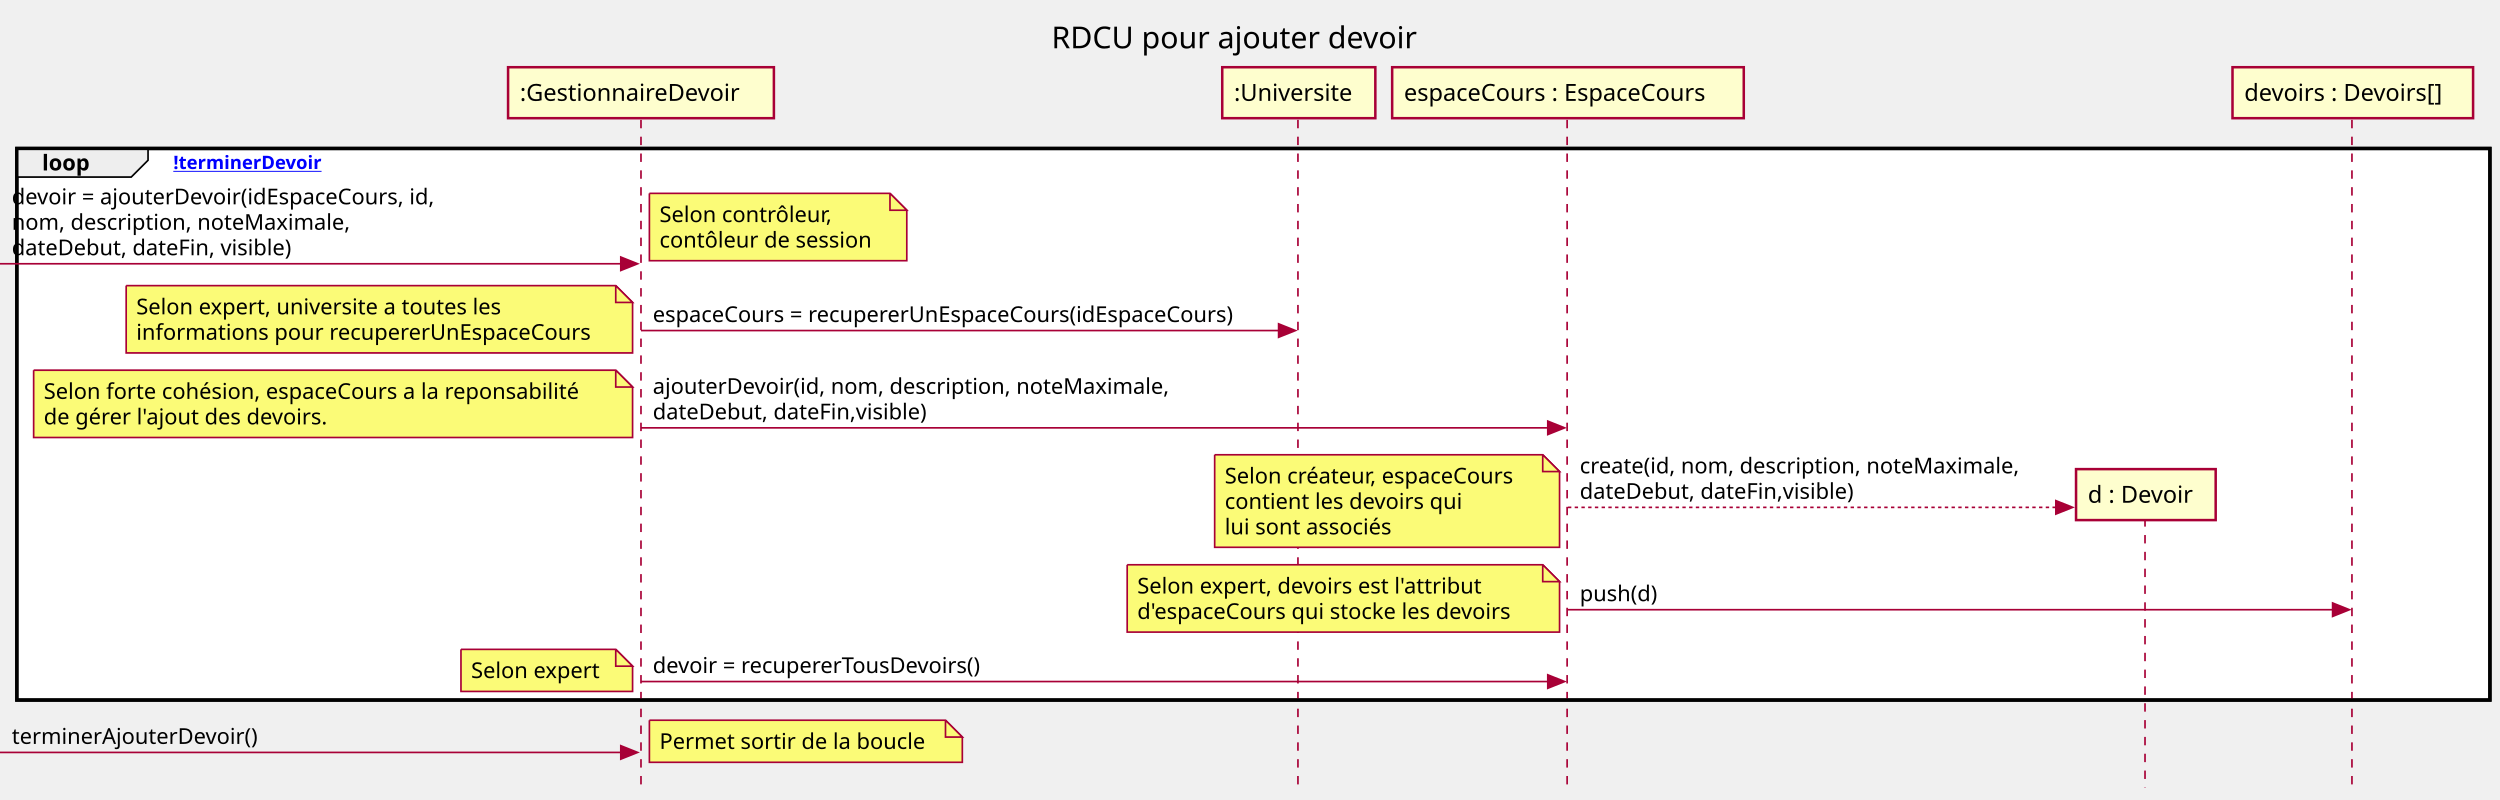
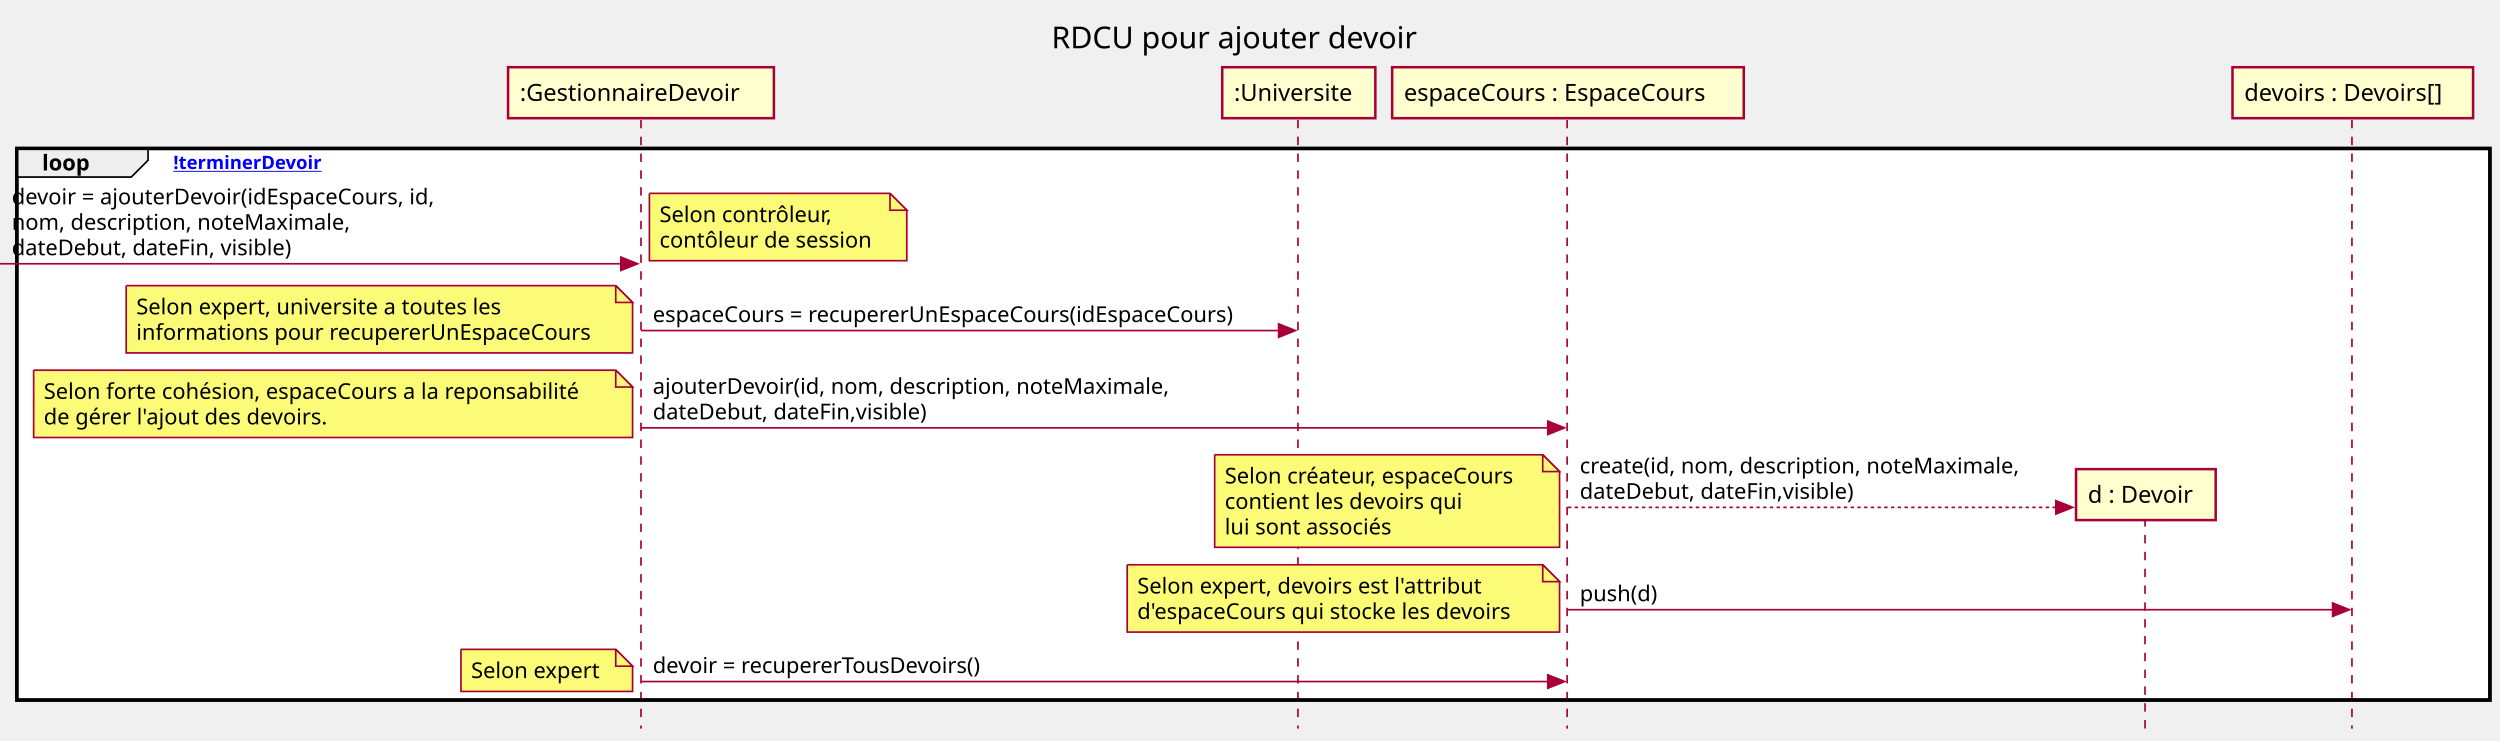
- <svg xmlns="http://www.w3.org/2000/svg" xmlns:xlink="http://www.w3.org/1999/xlink" contentScriptType="application/ecmascript" contentStyleType="text/css" height="475px" preserveAspectRatio="none" style="width:1486px;height:475px;background:#FFFFFF;" version="1.1" viewBox="0 0 1486 475" width="1486px" zoomAndPan="magnify">
+ <svg xmlns="http://www.w3.org/2000/svg" xmlns:xlink="http://www.w3.org/1999/xlink" contentScriptType="application/ecmascript" contentStyleType="text/css" height="440px" preserveAspectRatio="none" style="width:1486px;height:440px;background:#FFFFFF;" version="1.1" viewBox="0 0 1486 440" width="1486px" zoomAndPan="magnify">
  <defs />
  <g>
    <text fill="#000000" font-family="Verdana" font-size="18" lengthAdjust="spacing" textLength="240" x="625" y="28.708">RDCU pour ajouter devoir</text>
    <rect fill="#FFFFFF" height="327.859" style="stroke:#000000;stroke-width:2.0;" width="1470" x="10" y="88.25" />
-     <line style="stroke:#A80036;stroke-width:1.0;stroke-dasharray:5.0,5.0;" x1="381" x2="381" y1="71.25" y2="468.242" />
-     <line style="stroke:#A80036;stroke-width:1.0;stroke-dasharray:5.0,5.0;" x1="771.5" x2="771.5" y1="71.25" y2="468.242" />
-     <line style="stroke:#A80036;stroke-width:1.0;stroke-dasharray:5.0,5.0;" x1="931.5" x2="931.5" y1="71.25" y2="468.242" />
-     <line style="stroke:#A80036;stroke-width:1.0;stroke-dasharray:5.0,5.0;" x1="1275" x2="1275" y1="308.012" y2="468.242" />
-     <line style="stroke:#A80036;stroke-width:1.0;stroke-dasharray:5.0,5.0;" x1="1398" x2="1398" y1="71.25" y2="468.242" />
+     <line style="stroke:#A80036;stroke-width:1.0;stroke-dasharray:5.0,5.0;" x1="381" x2="381" y1="71.25" y2="433.109" />
+     <line style="stroke:#A80036;stroke-width:1.0;stroke-dasharray:5.0,5.0;" x1="771.5" x2="771.5" y1="71.25" y2="433.109" />
+     <line style="stroke:#A80036;stroke-width:1.0;stroke-dasharray:5.0,5.0;" x1="931.5" x2="931.5" y1="71.25" y2="433.109" />
+     <line style="stroke:#A80036;stroke-width:1.0;stroke-dasharray:5.0,5.0;" x1="1275" x2="1275" y1="308.012" y2="433.109" />
+     <line style="stroke:#A80036;stroke-width:1.0;stroke-dasharray:5.0,5.0;" x1="1398" x2="1398" y1="71.25" y2="433.109" />
    <rect fill="#FEFECE" height="30.297" style="stroke:#A80036;stroke-width:1.5;" width="158" x="302" y="39.953" />
    <text fill="#000000" font-family="Verdana" font-size="14" lengthAdjust="spacing" textLength="144" x="309" y="59.948">:GestionnaireDevoir</text>
    <rect fill="#FEFECE" height="30.297" style="stroke:#A80036;stroke-width:1.5;" width="91" x="726.5" y="39.953" />
    <text fill="#000000" font-family="Verdana" font-size="14" lengthAdjust="spacing" textLength="77" x="733.5" y="59.948">:Universite</text>
    <rect fill="#FEFECE" height="30.297" style="stroke:#A80036;stroke-width:1.5;" width="209" x="827.5" y="39.953" />
    <text fill="#000000" font-family="Verdana" font-size="14" lengthAdjust="spacing" textLength="195" x="834.5" y="59.948">espaceCours : EspaceCours</text>
    <rect fill="#FEFECE" height="30.297" style="stroke:#A80036;stroke-width:1.5;" width="143" x="1327" y="39.953" />
    <text fill="#000000" font-family="Verdana" font-size="14" lengthAdjust="spacing" textLength="129" x="1334" y="59.948">devoirs : Devoirs[]</text>
    <path d="M10,88.25 L88,88.25 L88,95.25 L78,105.25 L10,105.25 L10,88.25 " fill="#EEEEEE" style="stroke:#000000;stroke-width:1.0;" />
    <rect fill="none" height="327.859" style="stroke:#000000;stroke-width:2.0;" width="1470" x="10" y="88.25" />
    <text fill="#000000" font-family="Verdana" font-size="13" font-weight="bold" lengthAdjust="spacing" textLength="33" x="25" y="101.317">loop</text>
    <a href="!terminerDevoir" target="_top" title="!terminerDevoir" xlink:actuate="onRequest" xlink:href="!terminerDevoir" xlink:show="new" xlink:title="!terminerDevoir" xlink:type="simple">
      <text fill="#0000FF" font-family="Verdana" font-size="11" font-weight="bold" lengthAdjust="spacing" text-decoration="underline" textLength="108" x="103" y="100.46">!terminerDevoir</text>
    </a>
    <polygon fill="#A80036" points="369,152.781,379,156.781,369,160.781" style="stroke:#A80036;stroke-width:1.0;" />
    <line style="stroke:#A80036;stroke-width:1.0;" x1="0" x2="375" y1="156.781" y2="156.781" />
    <text fill="#000000" font-family="Verdana" font-size="13" lengthAdjust="spacing" textLength="267" x="7" y="121.45">devoir = ajouterDevoir(idEspaceCours, id,</text>
    <text fill="#000000" font-family="Verdana" font-size="13" lengthAdjust="spacing" textLength="209" x="7" y="136.583">nom, description, noteMaximale,</text>
    <text fill="#000000" font-family="Verdana" font-size="13" lengthAdjust="spacing" textLength="176" x="7" y="151.715">dateDebut, dateFin, visible)</text>
    <path d="M386,114.949 L386,154.949 L539,154.949 L539,124.949 L529,114.949 L386,114.949 " fill="#FBFB77" style="stroke:#A80036;stroke-width:1.0;" />
    <path d="M529,114.949 L529,124.949 L539,124.949 L529,114.949 " fill="#FBFB77" style="stroke:#A80036;stroke-width:1.0;" />
    <text fill="#000000" font-family="Verdana" font-size="13" lengthAdjust="spacing" textLength="108" x="392" y="132.016">Selon contrôleur,</text>
    <text fill="#000000" font-family="Verdana" font-size="13" lengthAdjust="spacing" textLength="132" x="392" y="147.149">contôleur de session</text>
    <polygon fill="#A80036" points="760,192.481,770,196.481,760,200.481" style="stroke:#A80036;stroke-width:1.0;" />
    <line style="stroke:#A80036;stroke-width:1.0;" x1="381" x2="766" y1="196.481" y2="196.481" />
    <text fill="#000000" font-family="Verdana" font-size="13" lengthAdjust="spacing" textLength="367" x="388" y="191.415">espaceCours = recupererUnEspaceCours(idEspaceCours)</text>
    <path d="M75,169.781 L75,209.781 L376,209.781 L376,179.781 L366,169.781 L75,169.781 " fill="#FBFB77" style="stroke:#A80036;stroke-width:1.0;" />
    <path d="M366,169.781 L366,179.781 L376,179.781 L366,169.781 " fill="#FBFB77" style="stroke:#A80036;stroke-width:1.0;" />
    <text fill="#000000" font-family="Verdana" font-size="13" lengthAdjust="spacing" textLength="231" x="81" y="186.848">Selon expert, universite a toutes les</text>
    <text fill="#000000" font-family="Verdana" font-size="13" lengthAdjust="spacing" textLength="280" x="81" y="201.981">informations pour recupererUnEspaceCours</text>
    <polygon fill="#A80036" points="920,250.312,930,254.312,920,258.312" style="stroke:#A80036;stroke-width:1.0;" />
    <line style="stroke:#A80036;stroke-width:1.0;" x1="381" x2="926" y1="254.312" y2="254.312" />
    <text fill="#000000" font-family="Verdana" font-size="13" lengthAdjust="spacing" textLength="320" x="388" y="234.114">ajouterDevoir(id, nom, description, noteMaximale,</text>
    <text fill="#000000" font-family="Verdana" font-size="13" lengthAdjust="spacing" textLength="172" x="388" y="249.247">dateDebut, dateFin,visible)</text>
    <path d="M20,220.047 L20,260.047 L376,260.047 L376,230.047 L366,220.047 L20,220.047 " fill="#FBFB77" style="stroke:#A80036;stroke-width:1.0;" />
    <path d="M366,220.047 L366,230.047 L376,230.047 L366,220.047 " fill="#FBFB77" style="stroke:#A80036;stroke-width:1.0;" />
    <text fill="#000000" font-family="Verdana" font-size="13" lengthAdjust="spacing" textLength="335" x="26" y="237.114">Selon forte cohésion, espaceCours a la reponsabilité</text>
    <text fill="#000000" font-family="Verdana" font-size="13" lengthAdjust="spacing" textLength="178" x="26" y="252.247">de gérer l'ajout des devoirs.</text>
    <polygon fill="#A80036" points="1222,297.578,1232,301.578,1222,305.578" style="stroke:#A80036;stroke-width:1.0;" />
    <line style="stroke:#A80036;stroke-width:1.0;stroke-dasharray:2.0,2.0;" x1="932" x2="1228" y1="301.578" y2="301.578" />
    <text fill="#000000" font-family="Verdana" font-size="13" lengthAdjust="spacing" textLength="274" x="939" y="281.379">create(id, nom, description, noteMaximale,</text>
    <text fill="#000000" font-family="Verdana" font-size="13" lengthAdjust="spacing" textLength="172" x="939" y="296.512">dateDebut, dateFin,visible)</text>
    <rect fill="#FEFECE" height="30.297" style="stroke:#A80036;stroke-width:1.5;" width="83" x="1234" y="278.848" />
    <text fill="#000000" font-family="Verdana" font-size="14" lengthAdjust="spacing" textLength="69" x="1241" y="298.843">d : Devoir</text>
    <path d="M722,270.312 L722,325.312 L927,325.312 L927,280.312 L917,270.312 L722,270.312 " fill="#FBFB77" style="stroke:#A80036;stroke-width:1.0;" />
    <path d="M917,270.312 L917,280.312 L927,280.312 L917,270.312 " fill="#FBFB77" style="stroke:#A80036;stroke-width:1.0;" />
    <text fill="#000000" font-family="Verdana" font-size="13" lengthAdjust="spacing" textLength="184" x="728" y="287.379">Selon créateur, espaceCours</text>
    <text fill="#000000" font-family="Verdana" font-size="13" lengthAdjust="spacing" textLength="148" x="728" y="302.512">contient les devoirs qui</text>
    <text fill="#000000" font-family="Verdana" font-size="13" lengthAdjust="spacing" textLength="105" x="728" y="317.645">lui sont associés</text>
    <polygon fill="#A80036" points="1386.5,358.41,1396.5,362.41,1386.5,366.41" style="stroke:#A80036;stroke-width:1.0;" />
    <line style="stroke:#A80036;stroke-width:1.0;" x1="932" x2="1392.5" y1="362.41" y2="362.41" />
    <text fill="#000000" font-family="Verdana" font-size="13" lengthAdjust="spacing" textLength="49" x="939" y="357.344">push(d)</text>
    <path d="M670,335.711 L670,375.711 L927,375.711 L927,345.711 L917,335.711 L670,335.711 " fill="#FBFB77" style="stroke:#A80036;stroke-width:1.0;" />
    <path d="M917,335.711 L917,345.711 L927,345.711 L917,335.711 " fill="#FBFB77" style="stroke:#A80036;stroke-width:1.0;" />
    <text fill="#000000" font-family="Verdana" font-size="13" lengthAdjust="spacing" textLength="217" x="676" y="352.778">Selon expert, devoirs est l'attribut</text>
    <text fill="#000000" font-family="Verdana" font-size="13" lengthAdjust="spacing" textLength="236" x="676" y="367.911">d'espaceCours qui stocke les devoirs</text>
    <polygon fill="#A80036" points="920,401.109,930,405.109,920,409.109" style="stroke:#A80036;stroke-width:1.0;" />
    <line style="stroke:#A80036;stroke-width:1.0;" x1="381" x2="926" y1="405.109" y2="405.109" />
    <text fill="#000000" font-family="Verdana" font-size="13" lengthAdjust="spacing" textLength="210" x="388" y="400.043">devoir = recupererTousDevoirs()</text>
    <path d="M274,385.977 L274,410.977 L376,410.977 L376,395.977 L366,385.977 L274,385.977 " fill="#FBFB77" style="stroke:#A80036;stroke-width:1.0;" />
    <path d="M366,385.977 L366,395.977 L376,395.977 L366,385.977 " fill="#FBFB77" style="stroke:#A80036;stroke-width:1.0;" />
    <text fill="#000000" font-family="Verdana" font-size="13" lengthAdjust="spacing" textLength="81" x="280" y="403.043">Selon expert</text>
-     <polygon fill="#A80036" points="369,443.242,379,447.242,369,451.242" style="stroke:#A80036;stroke-width:1.0;" />
-     <line style="stroke:#A80036;stroke-width:1.0;" x1="0" x2="375" y1="447.242" y2="447.242" />
-     <text fill="#000000" font-family="Verdana" font-size="13" lengthAdjust="spacing" textLength="153" x="7" y="442.176">terminerAjouterDevoir()</text>
-     <path d="M386,428.109 L386,453.109 L572,453.109 L572,438.109 L562,428.109 L386,428.109 " fill="#FBFB77" style="stroke:#A80036;stroke-width:1.0;" />
-     <path d="M562,428.109 L562,438.109 L572,438.109 L562,428.109 " fill="#FBFB77" style="stroke:#A80036;stroke-width:1.0;" />
-     <text fill="#000000" font-family="Verdana" font-size="13" lengthAdjust="spacing" textLength="165" x="392" y="445.176">Permet sortir de la boucle</text>
  </g>
</svg>
